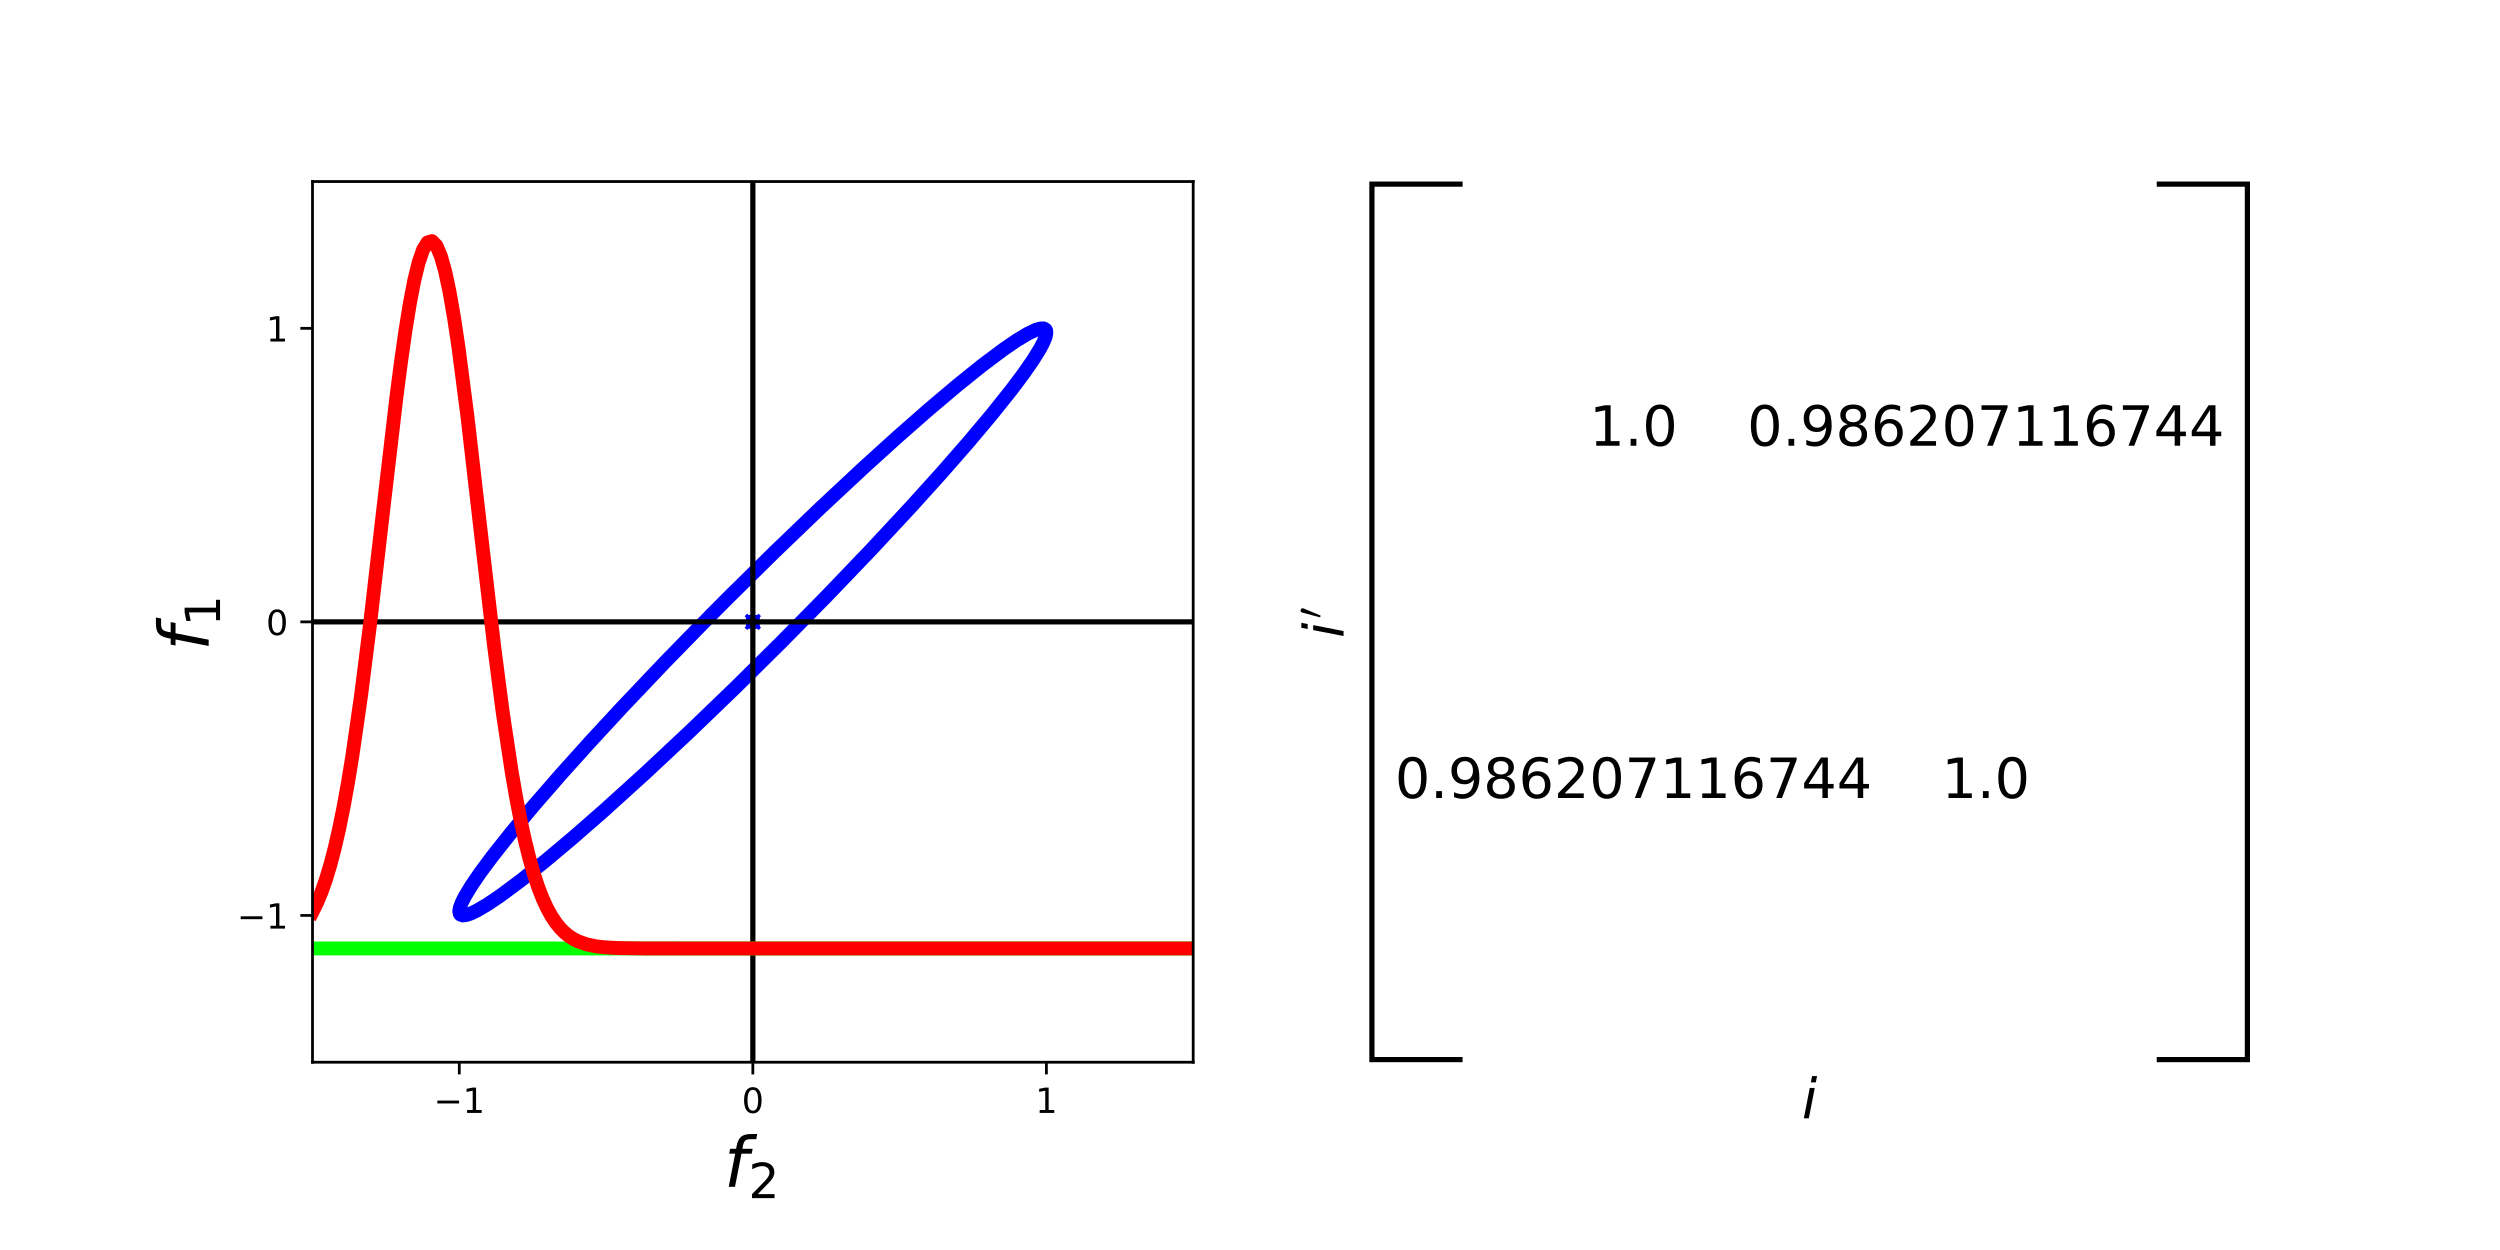
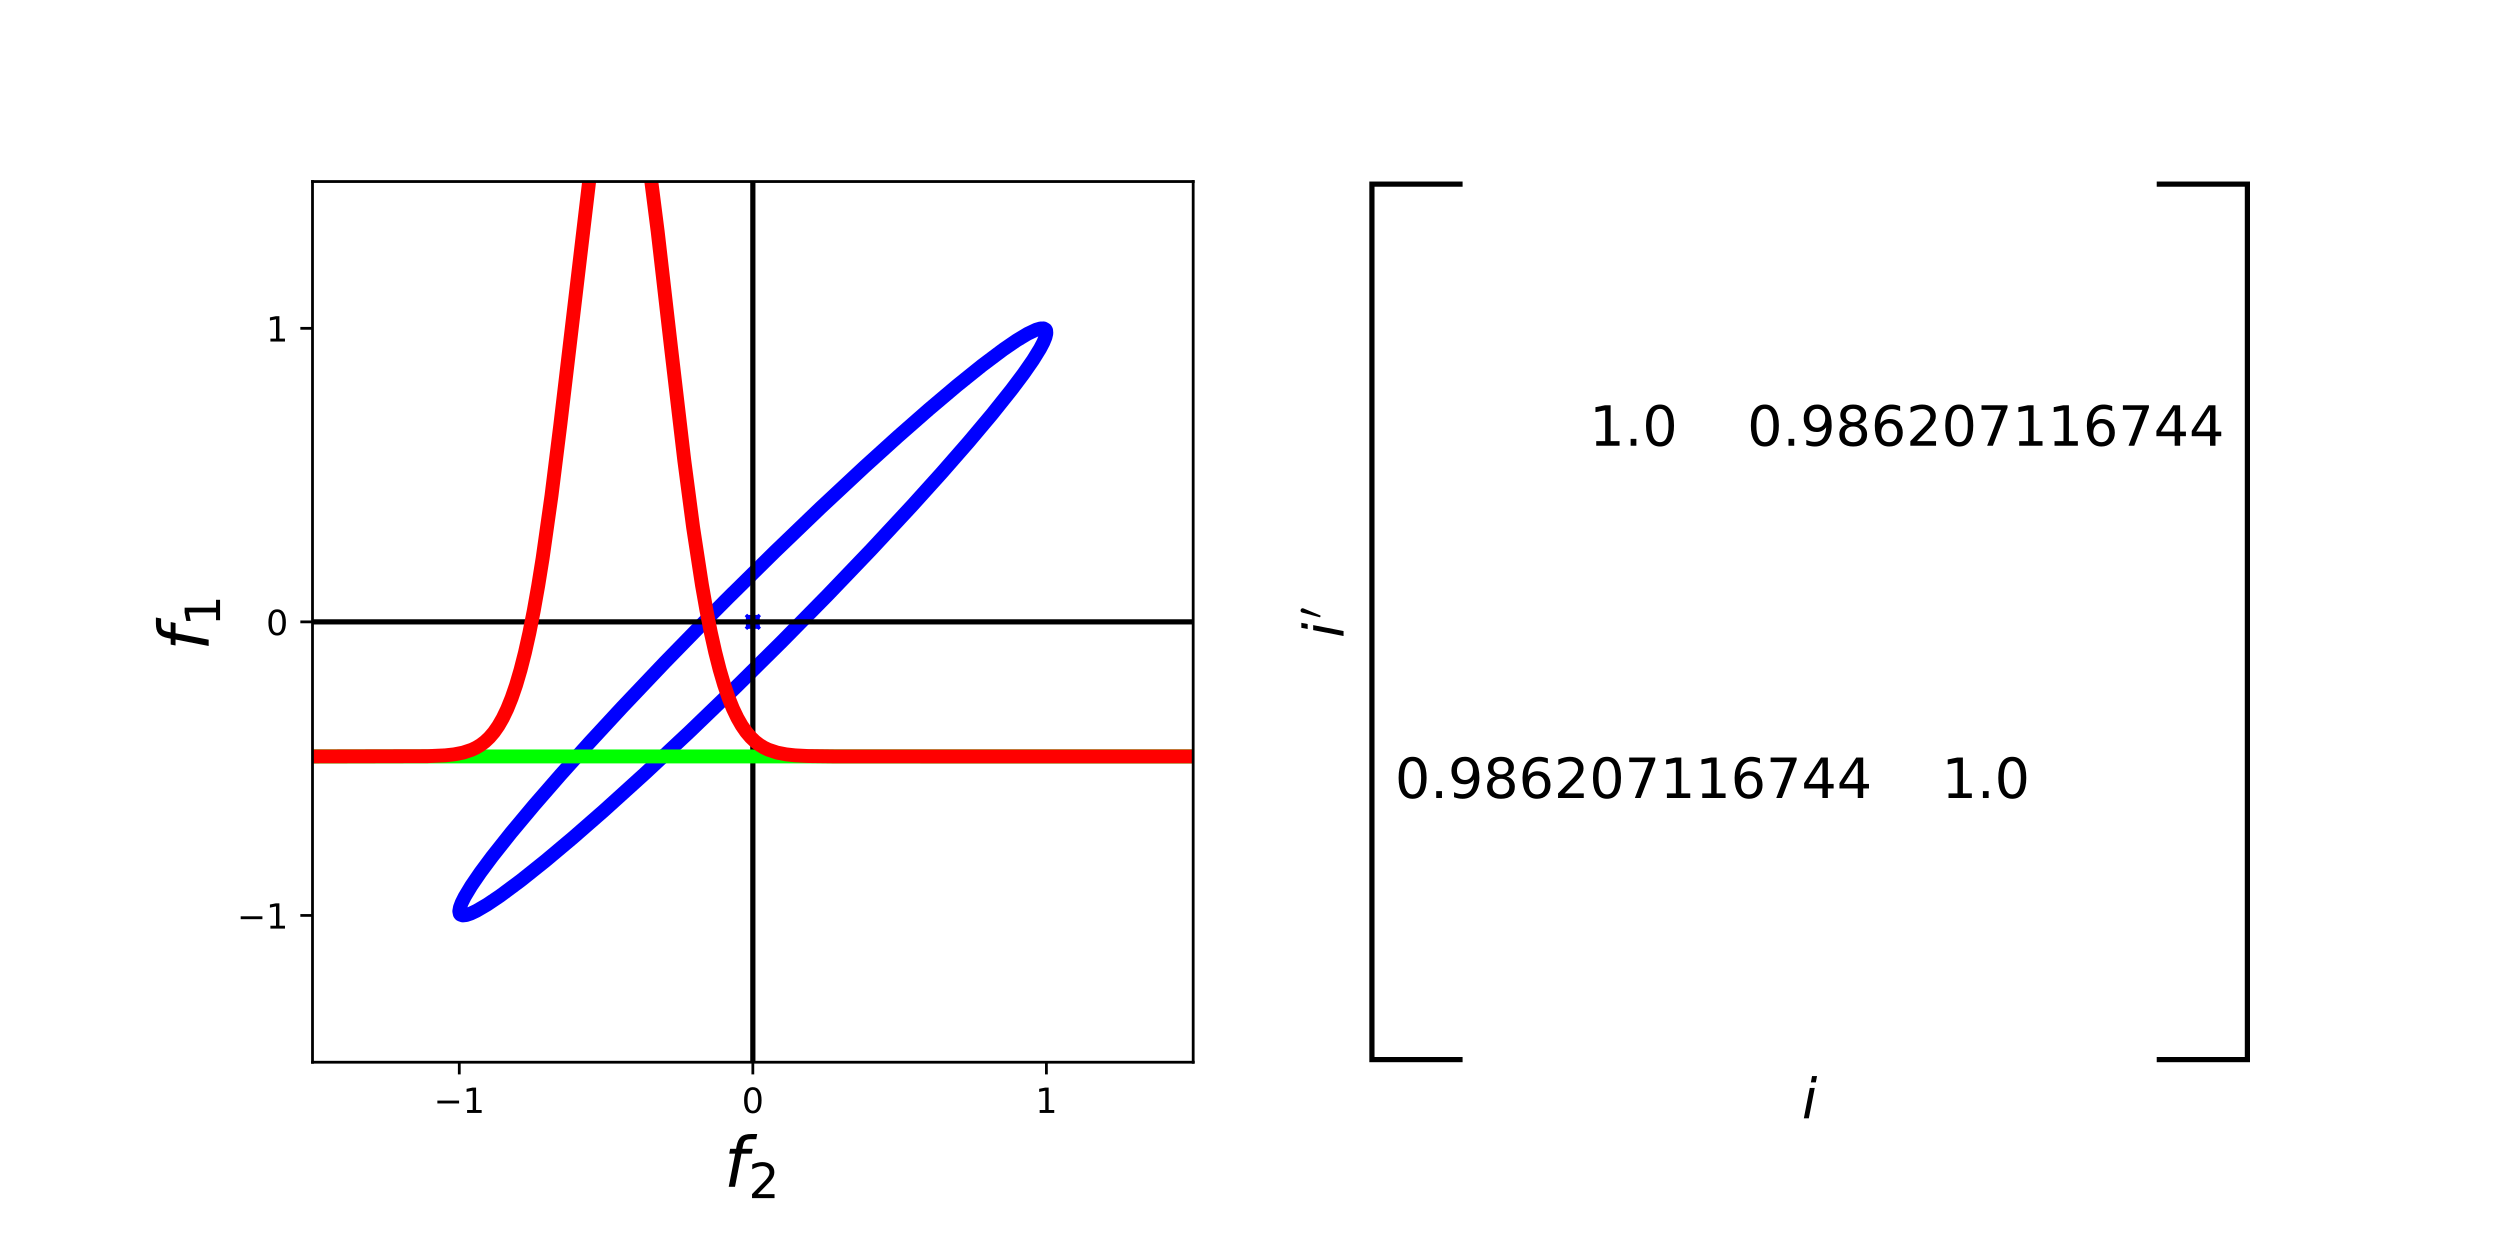
<svg xmlns="http://www.w3.org/2000/svg" xmlns:xlink="http://www.w3.org/1999/xlink" height="360pt" version="1.1" viewBox="0 0 720 360" width="720pt">
  <defs>
    <style type="text/css">
*{stroke-linecap:butt;stroke-linejoin:round;}
  </style>
  </defs>
  <g id="figure_1">
    <g id="patch_1">
      <path d="M 0 360  L 720 360  L 720 0  L 0 0  z " style="fill:none;" />
    </g>
    <g id="axes_1">
      <g id="patch_2">
        <path d="M 90 305.918  L 343.636 305.918  L 343.636 52.282  L 90 52.282  z " style="fill:none;" />
      </g>
      <g id="matplotlib.axis_1">
        <g id="xtick_1">
          <g id="line2d_1">
            <defs>
-               <path d="M 0 0  L 0 3.5  " id="mac0e3c813d" style="stroke:#000000;stroke-width:0.8;" />
-             </defs>
-             <g>
-               <use style="stroke:#000000;stroke-width:0.8;" x="132.273" xlink:href="#mac0e3c813d" y="305.918" />
+               <path d="M 0 0  L 0 3.5  " id="m27f17249e1" style="stroke:#000000;stroke-width:0.8;" />
+             </defs>
+             <g>
+               <use style="stroke:#000000;stroke-width:0.8;" x="132.273" xlink:href="#m27f17249e1" y="305.918" />
            </g>
          </g>
          <g id="text_1">
            <defs>
              <path d="M 10.594 35.5  L 73.188 35.5  L 73.188 27.203  L 10.594 27.203  z " id="DejaVuSans-2212" />
              <path d="M 12.406 8.297  L 28.516 8.297  L 28.516 63.922  L 10.984 60.406  L 10.984 69.391  L 28.422 72.906  L 38.281 72.906  L 38.281 8.297  L 54.391 8.297  L 54.391 0  L 12.406 0  z " id="DejaVuSans-31" />
            </defs>
            <g transform="translate(124.9016 320.5166)scale(0.1 -0.1)">
              <use xlink:href="#DejaVuSans-2212" />
              <use x="83.789" xlink:href="#DejaVuSans-31" />
            </g>
          </g>
        </g>
        <g id="xtick_2">
          <g id="line2d_2">
            <g>
-               <use style="stroke:#000000;stroke-width:0.8;" x="216.818" xlink:href="#mac0e3c813d" y="305.918" />
+               <use style="stroke:#000000;stroke-width:0.8;" x="216.818" xlink:href="#m27f17249e1" y="305.918" />
            </g>
          </g>
          <g id="text_2">
            <defs>
              <path d="M 31.781 66.406  Q 24.172 66.406 20.328 58.906  Q 16.5 51.422 16.5 36.375  Q 16.5 21.391 20.328 13.891  Q 24.172 6.391 31.781 6.391  Q 39.453 6.391 43.281 13.891  Q 47.125 21.391 47.125 36.375  Q 47.125 51.422 43.281 58.906  Q 39.453 66.406 31.781 66.406  z M 31.781 74.219  Q 44.047 74.219 50.516 64.516  Q 56.984 54.828 56.984 36.375  Q 56.984 17.969 50.516 8.266  Q 44.047 -1.422 31.781 -1.422  Q 19.531 -1.422 13.062 8.266  Q 6.594 17.969 6.594 36.375  Q 6.594 54.828 13.062 64.516  Q 19.531 74.219 31.781 74.219  z " id="DejaVuSans-30" />
            </defs>
            <g transform="translate(213.6369 320.5166)scale(0.1 -0.1)">
              <use xlink:href="#DejaVuSans-30" />
            </g>
          </g>
        </g>
        <g id="xtick_3">
          <g id="line2d_3">
            <g>
-               <use style="stroke:#000000;stroke-width:0.8;" x="301.364" xlink:href="#mac0e3c813d" y="305.918" />
+               <use style="stroke:#000000;stroke-width:0.8;" x="301.364" xlink:href="#m27f17249e1" y="305.918" />
            </g>
          </g>
          <g id="text_3">
            <g transform="translate(298.1824 320.5166)scale(0.1 -0.1)">
              <use xlink:href="#DejaVuSans-31" />
            </g>
          </g>
        </g>
        <g id="text_4">
          <defs>
            <path d="M 47.797 75.984  L 46.391 68.5  L 37.797 68.5  Q 32.906 68.5 30.688 66.578  Q 28.469 64.656 27.391 59.516  L 26.422 54.688  L 41.219 54.688  L 39.891 47.703  L 25.094 47.703  L 15.828 0  L 6.781 0  L 16.109 47.703  L 7.516 47.703  L 8.797 54.688  L 17.391 54.688  L 18.109 58.5  Q 19.969 68.172 24.625 72.078  Q 29.297 75.984 39.312 75.984  z " id="DejaVuSans-Oblique-66" />
            <path d="M 19.188 8.297  L 53.609 8.297  L 53.609 0  L 7.328 0  L 7.328 8.297  Q 12.938 14.109 22.625 23.891  Q 32.328 33.688 34.812 36.531  Q 39.547 41.844 41.422 45.531  Q 43.312 49.219 43.312 52.781  Q 43.312 58.594 39.234 62.25  Q 35.156 65.922 28.609 65.922  Q 23.969 65.922 18.812 64.312  Q 13.672 62.703 7.812 59.422  L 7.812 69.391  Q 13.766 71.781 18.938 73  Q 24.125 74.219 28.422 74.219  Q 39.75 74.219 46.484 68.547  Q 53.219 62.891 53.219 53.422  Q 53.219 48.922 51.531 44.891  Q 49.859 40.875 45.406 35.406  Q 44.188 33.984 37.641 27.219  Q 31.109 20.453 19.188 8.297  z " id="DejaVuSans-32" />
          </defs>
          <g transform="translate(208.5182 341.7932)scale(0.2 -0.2)">
            <use transform="translate(0 0.015625)" xlink:href="#DejaVuSans-Oblique-66" />
            <use transform="translate(35.20508 -16.39062)scale(0.7)" xlink:href="#DejaVuSans-32" />
          </g>
        </g>
      </g>
      <g id="matplotlib.axis_2">
        <g id="ytick_1">
          <g id="line2d_4">
            <defs>
-               <path d="M 0 0  L -3.5 0  " id="m22f14b26d0" style="stroke:#000000;stroke-width:0.8;" />
-             </defs>
-             <g>
-               <use style="stroke:#000000;stroke-width:0.8;" x="90" xlink:href="#m22f14b26d0" y="263.645" />
+               <path d="M 0 0  L -3.5 0  " id="m08bdff8c50" style="stroke:#000000;stroke-width:0.8;" />
+             </defs>
+             <g>
+               <use style="stroke:#000000;stroke-width:0.8;" x="90" xlink:href="#m08bdff8c50" y="263.645" />
            </g>
          </g>
          <g id="text_5">
            <g transform="translate(68.25781 267.4447)scale(0.1 -0.1)">
              <use xlink:href="#DejaVuSans-2212" />
              <use x="83.789" xlink:href="#DejaVuSans-31" />
            </g>
          </g>
        </g>
        <g id="ytick_2">
          <g id="line2d_5">
            <g>
-               <use style="stroke:#000000;stroke-width:0.8;" x="90" xlink:href="#m22f14b26d0" y="179.1" />
+               <use style="stroke:#000000;stroke-width:0.8;" x="90" xlink:href="#m08bdff8c50" y="179.1" />
            </g>
          </g>
          <g id="text_6">
            <g transform="translate(76.6375 182.8992)scale(0.1 -0.1)">
              <use xlink:href="#DejaVuSans-30" />
            </g>
          </g>
        </g>
        <g id="ytick_3">
          <g id="line2d_6">
            <g>
-               <use style="stroke:#000000;stroke-width:0.8;" x="90" xlink:href="#m22f14b26d0" y="94.555" />
+               <use style="stroke:#000000;stroke-width:0.8;" x="90" xlink:href="#m08bdff8c50" y="94.555" />
            </g>
          </g>
          <g id="text_7">
            <g transform="translate(76.6375 98.35376)scale(0.1 -0.1)">
              <use xlink:href="#DejaVuSans-31" />
            </g>
          </g>
        </g>
        <g id="text_8">
          <g transform="translate(60.09844 187.4)rotate(-90)scale(0.2 -0.2)">
            <use transform="translate(0 0.015625)" xlink:href="#DejaVuSans-Oblique-66" />
            <use transform="translate(35.20508 -16.39062)scale(0.7)" xlink:href="#DejaVuSans-31" />
          </g>
        </g>
      </g>
      <g id="line2d_7">
-         <path clip-path="url(#pf44a2ef2fc)" d="M 209.797 172.079  L 223.13 158.92  L 236.306 146.264  L 248.998 134.424  L 258.589 125.739  L 267.515 117.903  L 275.634 111.043  L 282.816 105.267  L 288.946 100.667  L 292.794 98.033  L 295.962 96.126  L 298.419 94.964  L 299.652 94.607  L 300.555 94.587  L 301.124 94.905  L 301.283 95.189  L 301.348 96.009  L 301.075 97.16  L 300.467 98.638  L 299.525 100.436  L 297.496 103.719  L 294.744 107.678  L 291.292 112.277  L 285.659 119.333  L 278.928 127.341  L 271.208 136.174  L 262.622 145.69  L 250.88 158.316  L 238.291 171.458  L 225.168 184.79  L 211.838 197.981  L 198.631 210.702  L 185.877 222.637  L 173.892 233.49  L 165.059 241.21  L 157.051 247.94  L 149.995 253.574  L 144.003 258.022  L 140.266 260.536  L 137.215 262.319  L 135.576 263.095  L 134.262 263.535  L 133.276 263.639  L 132.623 263.406  L 132.422 263.164  L 132.273 262.427  L 132.461 261.359  L 132.986 259.962  L 133.845 258.243  L 135.751 255.076  L 138.385 251.228  L 141.721 246.733  L 147.212 239.804  L 153.811 231.908  L 161.413 223.171  L 169.898 213.732  L 179.131 203.741  L 191.498 190.72  L 204.494 177.41  L 209.797 172.079  L 209.797 172.079  " style="fill:none;stroke:#0000ff;stroke-linecap:square;stroke-width:4;" />
+         <path clip-path="url(#p7db61c8829)" d="M 209.797 172.079  L 223.13 158.92  L 236.306 146.264  L 248.998 134.424  L 258.589 125.739  L 267.515 117.903  L 275.634 111.043  L 282.816 105.267  L 288.946 100.667  L 292.794 98.033  L 295.962 96.126  L 298.419 94.964  L 299.652 94.607  L 300.555 94.587  L 301.124 94.905  L 301.283 95.189  L 301.348 96.009  L 301.075 97.16  L 300.467 98.638  L 299.525 100.436  L 297.496 103.719  L 294.744 107.678  L 291.292 112.277  L 285.659 119.333  L 278.928 127.341  L 271.208 136.174  L 262.622 145.69  L 250.88 158.316  L 238.291 171.458  L 225.168 184.79  L 211.838 197.981  L 198.631 210.702  L 185.877 222.637  L 173.892 233.49  L 165.059 241.21  L 157.051 247.94  L 149.995 253.574  L 144.003 258.022  L 140.266 260.536  L 137.215 262.319  L 135.576 263.095  L 134.262 263.535  L 133.276 263.639  L 132.623 263.406  L 132.422 263.164  L 132.273 262.427  L 132.461 261.359  L 132.986 259.962  L 133.845 258.243  L 135.751 255.076  L 138.385 251.228  L 141.721 246.733  L 147.212 239.804  L 153.811 231.908  L 161.413 223.171  L 169.898 213.732  L 179.131 203.741  L 191.498 190.72  L 204.494 177.41  L 209.797 172.079  L 209.797 172.079  " style="fill:none;stroke:#0000ff;stroke-linecap:square;stroke-width:4;" />
      </g>
      <g id="line2d_8">
-         <path clip-path="url(#pf44a2ef2fc)" d="M 216.818 179.1  " style="fill:none;stroke:#0000ff;stroke-linecap:square;stroke-width:4;" />
+         <path clip-path="url(#p7db61c8829)" d="M 216.818 179.1  " style="fill:none;stroke:#0000ff;stroke-linecap:square;stroke-width:4;" />
        <defs>
-           <path d="M -2 2  L 2 -2  M -2 -2  L 2 2  " id="mbee4792f24" style="stroke:#0000ff;" />
+           <path d="M -2 2  L 2 -2  M -2 -2  L 2 2  " id="ma912274147" style="stroke:#0000ff;" />
        </defs>
-         <g clip-path="url(#pf44a2ef2fc)">
-           <use style="fill:#0000ff;stroke:#0000ff;" x="216.818" xlink:href="#mbee4792f24" y="179.1" />
+         <g clip-path="url(#p7db61c8829)">
+           <use style="fill:#0000ff;stroke:#0000ff;" x="216.818" xlink:href="#ma912274147" y="179.1" />
        </g>
      </g>
      <g id="line2d_9">
-         <path clip-path="url(#pf44a2ef2fc)" d="M 90 179.1  L 343.636 179.1  " style="fill:none;stroke:#000000;stroke-linecap:square;stroke-width:1.5;" />
+         <path clip-path="url(#p7db61c8829)" d="M 90 179.1  L 343.636 179.1  " style="fill:none;stroke:#000000;stroke-linecap:square;stroke-width:1.5;" />
      </g>
      <g id="line2d_10">
-         <path clip-path="url(#pf44a2ef2fc)" d="M 216.818 305.918  L 216.818 52.282  " style="fill:none;stroke:#000000;stroke-linecap:square;stroke-width:1.5;" />
+         <path clip-path="url(#p7db61c8829)" d="M 216.818 305.918  L 216.818 52.282  " style="fill:none;stroke:#000000;stroke-linecap:square;stroke-width:1.5;" />
      </g>
      <g id="line2d_11">
-         <path clip-path="url(#pf44a2ef2fc)" d="M 90 273.162  L 343.636 273.162  " style="fill:none;stroke:#00ff00;stroke-linecap:square;stroke-width:4;" />
+         <path clip-path="url(#p7db61c8829)" d="M 90 217.854  L 343.636 217.854  " style="fill:none;stroke:#00ff00;stroke-linecap:square;stroke-width:4;" />
      </g>
      <g id="line2d_12">
-         <path clip-path="url(#pf44a2ef2fc)" d="M 90 262.613  L 91.275 260.049  L 92.549 256.998  L 93.824 253.402  L 95.098 249.204  L 96.373 244.355  L 97.647 238.811  L 98.922 232.538  L 100.196 225.517  L 101.471 217.744  L 104.02 200.028  L 106.569 179.8  L 110.393 146.623  L 114.217 113.993  L 115.491 104.172  L 116.766 95.226  L 118.04 87.354  L 119.315 80.738  L 120.589 75.532  L 121.864 71.862  L 123.138 69.818  L 124.413 69.45  L 125.688 70.767  L 126.962 73.737  L 128.237 78.287  L 129.511 84.307  L 130.786 91.652  L 132.06 100.153  L 134.609 119.843  L 138.433 152.972  L 142.257 185.721  L 144.806 205.305  L 147.355 222.221  L 148.63 229.571  L 149.904 236.168  L 151.179 242.027  L 152.453 247.174  L 153.728 251.649  L 155.002 255.501  L 156.277 258.783  L 157.551 261.552  L 158.826 263.865  L 160.101 265.779  L 161.375 267.347  L 162.65 268.62  L 163.924 269.644  L 165.199 270.459  L 166.473 271.103  L 169.022 271.996  L 171.571 272.523  L 174.121 272.824  L 177.944 273.039  L 185.592 273.149  L 221.279 273.162  L 343.636 273.162  L 343.636 273.162  " style="fill:none;stroke:#ff0000;stroke-linecap:square;stroke-width:4;" />
+         <path clip-path="url(#p7db61c8829)" d="M 90 217.854  L 123.138 217.775  L 128.237 217.54  L 130.786 217.259  L 133.335 216.764  L 135.884 215.922  L 137.159 215.314  L 138.433 214.541  L 139.708 213.569  L 140.982 212.358  L 142.257 210.862  L 143.531 209.033  L 144.806 206.818  L 146.08 204.159  L 147.355 201.001  L 148.63 197.287  L 149.904 192.96  L 151.179 187.972  L 152.453 182.282  L 153.728 175.857  L 155.002 168.682  L 156.277 160.756  L 158.826 142.759  L 161.375 122.313  L 170.297 46.958  L 171.571 38.217  L 172.846 30.587  L 174.121 24.247  L 175.395 19.346  L 176.67 16.002  L 177.944 14.297  L 179.219 14.274  L 180.493 15.933  L 181.768 19.233  L 183.042 24.093  L 184.317 30.396  L 185.592 37.992  L 186.866 46.706  L 189.415 66.697  L 193.239 99.96  L 197.063 132.518  L 199.612 151.854  L 202.161 168.475  L 203.435 175.671  L 204.71 182.116  L 205.984 187.826  L 207.259 192.832  L 208.534 197.176  L 209.808 200.907  L 211.083 204.08  L 212.357 206.751  L 213.632 208.978  L 214.906 210.817  L 216.181 212.321  L 217.455 213.539  L 218.73 214.517  L 220.005 215.295  L 221.279 215.907  L 223.828 216.755  L 226.377 217.254  L 228.926 217.537  L 232.75 217.74  L 240.397 217.842  L 279.909 217.854  L 343.636 217.854  L 343.636 217.854  " style="fill:none;stroke:#ff0000;stroke-linecap:square;stroke-width:4;" />
      </g>
      <g id="patch_3">
        <path d="M 90 305.918  L 90 52.282  " style="fill:none;stroke:#000000;stroke-linecap:square;stroke-linejoin:miter;stroke-width:0.8;" />
      </g>
      <g id="patch_4">
        <path d="M 343.636 305.918  L 343.636 52.282  " style="fill:none;stroke:#000000;stroke-linecap:square;stroke-linejoin:miter;stroke-width:0.8;" />
      </g>
      <g id="patch_5">
        <path d="M 90 305.918  L 343.636 305.918  " style="fill:none;stroke:#000000;stroke-linecap:square;stroke-linejoin:miter;stroke-width:0.8;" />
      </g>
      <g id="patch_6">
        <path d="M 90 52.282  L 343.636 52.282  " style="fill:none;stroke:#000000;stroke-linecap:square;stroke-linejoin:miter;stroke-width:0.8;" />
      </g>
    </g>
    <g id="axes_2">
      <g id="matplotlib.axis_3">
        <g id="text_9">
          <defs>
            <path d="M 18.312 75.984  L 27.297 75.984  L 25.094 64.594  L 16.109 64.594  z M 14.203 54.688  L 23.188 54.688  L 12.5 0  L 3.516 0  z " id="DejaVuSans-Oblique-69" />
          </defs>
          <g transform="translate(518.9418 322.0757)scale(0.16 -0.16)">
            <use transform="translate(0 0.015625)" xlink:href="#DejaVuSans-Oblique-69" />
          </g>
        </g>
      </g>
      <g id="matplotlib.axis_4">
        <g id="text_10">
          <defs>
            <path d="M 3.516 5.422  Q 2.875 5.609 2.875 6.391  L 15.094 51.812  Q 15.672 53.656 17.078 54.781  Q 18.5 55.906 20.312 55.906  Q 22.656 55.906 24.438 54.359  Q 26.219 52.828 26.219 50.484  Q 26.219 49.469 25.688 48.188  L 7.625 4.984  Q 7.281 4.297 6.688 4.297  Q 6.156 4.297 5 4.781  Q 3.859 5.281 3.516 5.422  z " id="Cmsy10-30" />
          </defs>
          <g transform="translate(387.0361 183.74)rotate(-90)scale(0.16 -0.16)">
            <use transform="translate(0 0.584375)" xlink:href="#DejaVuSans-Oblique-69" />
            <use transform="translate(35.23091 38.86563)scale(0.7)" xlink:href="#Cmsy10-30" />
          </g>
        </g>
      </g>
      <g id="line2d_13">
-         <path clip-path="url(#pc690e41b00)" d="M 419.727 52.282  L 394.364 52.282  L 394.364 305.918  L 419.727 305.918  " style="fill:none;stroke:#000000;stroke-linecap:square;stroke-width:3;" />
+         <path clip-path="url(#p89f3c88f97)" d="M 419.727 52.282  L 394.364 52.282  L 394.364 305.918  L 419.727 305.918  " style="fill:none;stroke:#000000;stroke-linecap:square;stroke-width:3;" />
      </g>
      <g id="line2d_14">
-         <path clip-path="url(#pc690e41b00)" d="M 622.636 52.282  L 648 52.282  L 648 305.918  L 622.636 305.918  " style="fill:none;stroke:#000000;stroke-linecap:square;stroke-width:3;" />
+         <path clip-path="url(#p89f3c88f97)" d="M 622.636 52.282  L 648 52.282  L 648 305.918  L 622.636 305.918  " style="fill:none;stroke:#000000;stroke-linecap:square;stroke-width:3;" />
      </g>
      <g id="text_11">
        <defs>
          <path d="M 10.688 12.406  L 21 12.406  L 21 0  L 10.688 0  z " id="DejaVuSans-2e" />
        </defs>
        <g transform="translate(457.732 128.3727)scale(0.16 -0.16)">
          <use xlink:href="#DejaVuSans-31" />
          <use x="63.623" xlink:href="#DejaVuSans-2e" />
          <use x="95.41" xlink:href="#DejaVuSans-30" />
        </g>
      </g>
      <g id="text_12">
        <defs>
          <path d="M 10.984 1.516  L 10.984 10.5  Q 14.703 8.734 18.5 7.812  Q 22.312 6.891 25.984 6.891  Q 35.75 6.891 40.891 13.453  Q 46.047 20.016 46.781 33.406  Q 43.953 29.203 39.594 26.953  Q 35.25 24.703 29.984 24.703  Q 19.047 24.703 12.672 31.312  Q 6.297 37.938 6.297 49.422  Q 6.297 60.641 12.938 67.422  Q 19.578 74.219 30.609 74.219  Q 43.266 74.219 49.922 64.516  Q 56.594 54.828 56.594 36.375  Q 56.594 19.141 48.406 8.859  Q 40.234 -1.422 26.422 -1.422  Q 22.703 -1.422 18.891 -0.688  Q 15.094 0.047 10.984 1.516  z M 30.609 32.422  Q 37.25 32.422 41.125 36.953  Q 45.016 41.5 45.016 49.422  Q 45.016 57.281 41.125 61.844  Q 37.25 66.406 30.609 66.406  Q 23.969 66.406 20.094 61.844  Q 16.219 57.281 16.219 49.422  Q 16.219 41.5 20.094 36.953  Q 23.969 32.422 30.609 32.422  z " id="DejaVuSans-39" />
          <path d="M 31.781 34.625  Q 24.75 34.625 20.719 30.859  Q 16.703 27.094 16.703 20.516  Q 16.703 13.922 20.719 10.156  Q 24.75 6.391 31.781 6.391  Q 38.812 6.391 42.859 10.172  Q 46.922 13.969 46.922 20.516  Q 46.922 27.094 42.891 30.859  Q 38.875 34.625 31.781 34.625  z M 21.922 38.812  Q 15.578 40.375 12.031 44.719  Q 8.5 49.078 8.5 55.328  Q 8.5 64.062 14.719 69.141  Q 20.953 74.219 31.781 74.219  Q 42.672 74.219 48.875 69.141  Q 55.078 64.062 55.078 55.328  Q 55.078 49.078 51.531 44.719  Q 48 40.375 41.703 38.812  Q 48.828 37.156 52.797 32.312  Q 56.781 27.484 56.781 20.516  Q 56.781 9.906 50.312 4.234  Q 43.844 -1.422 31.781 -1.422  Q 19.734 -1.422 13.25 4.234  Q 6.781 9.906 6.781 20.516  Q 6.781 27.484 10.781 32.312  Q 14.797 37.156 21.922 38.812  z M 18.312 54.391  Q 18.312 48.734 21.844 45.562  Q 25.391 42.391 31.781 42.391  Q 38.141 42.391 41.719 45.562  Q 45.312 48.734 45.312 54.391  Q 45.312 60.062 41.719 63.234  Q 38.141 66.406 31.781 66.406  Q 25.391 66.406 21.844 63.234  Q 18.312 60.062 18.312 54.391  z " id="DejaVuSans-38" />
          <path d="M 33.016 40.375  Q 26.375 40.375 22.484 35.828  Q 18.609 31.297 18.609 23.391  Q 18.609 15.531 22.484 10.953  Q 26.375 6.391 33.016 6.391  Q 39.656 6.391 43.531 10.953  Q 47.406 15.531 47.406 23.391  Q 47.406 31.297 43.531 35.828  Q 39.656 40.375 33.016 40.375  z M 52.594 71.297  L 52.594 62.312  Q 48.875 64.062 45.094 64.984  Q 41.312 65.922 37.594 65.922  Q 27.828 65.922 22.672 59.328  Q 17.531 52.734 16.797 39.406  Q 19.672 43.656 24.016 45.922  Q 28.375 48.188 33.594 48.188  Q 44.578 48.188 50.953 41.516  Q 57.328 34.859 57.328 23.391  Q 57.328 12.156 50.688 5.359  Q 44.047 -1.422 33.016 -1.422  Q 20.359 -1.422 13.672 8.266  Q 6.984 17.969 6.984 36.375  Q 6.984 53.656 15.188 63.938  Q 23.391 74.219 37.203 74.219  Q 40.922 74.219 44.703 73.484  Q 48.484 72.75 52.594 71.297  z " id="DejaVuSans-36" />
          <path d="M 8.203 72.906  L 55.078 72.906  L 55.078 68.703  L 28.609 0  L 18.312 0  L 43.219 64.594  L 8.203 64.594  z " id="DejaVuSans-37" />
          <path d="M 37.797 64.312  L 12.891 25.391  L 37.797 25.391  z M 35.203 72.906  L 47.609 72.906  L 47.609 25.391  L 58.016 25.391  L 58.016 17.188  L 47.609 17.188  L 47.609 0  L 37.797 0  L 37.797 17.188  L 4.891 17.188  L 4.891 26.703  z " id="DejaVuSans-34" />
        </defs>
        <g transform="translate(503.1966 128.3727)scale(0.16 -0.16)">
          <use xlink:href="#DejaVuSans-30" />
          <use x="63.623" xlink:href="#DejaVuSans-2e" />
          <use x="95.41" xlink:href="#DejaVuSans-39" />
          <use x="159.033" xlink:href="#DejaVuSans-38" />
          <use x="222.656" xlink:href="#DejaVuSans-36" />
          <use x="286.279" xlink:href="#DejaVuSans-32" />
          <use x="349.902" xlink:href="#DejaVuSans-30" />
          <use x="413.525" xlink:href="#DejaVuSans-37" />
          <use x="477.148" xlink:href="#DejaVuSans-31" />
          <use x="540.771" xlink:href="#DejaVuSans-31" />
          <use x="604.395" xlink:href="#DejaVuSans-36" />
          <use x="668.018" xlink:href="#DejaVuSans-37" />
          <use x="731.641" xlink:href="#DejaVuSans-34" />
          <use x="795.264" xlink:href="#DejaVuSans-34" />
        </g>
      </g>
      <g id="text_13">
        <g transform="translate(401.742 229.8273)scale(0.16 -0.16)">
          <use xlink:href="#DejaVuSans-30" />
          <use x="63.623" xlink:href="#DejaVuSans-2e" />
          <use x="95.41" xlink:href="#DejaVuSans-39" />
          <use x="159.033" xlink:href="#DejaVuSans-38" />
          <use x="222.656" xlink:href="#DejaVuSans-36" />
          <use x="286.279" xlink:href="#DejaVuSans-32" />
          <use x="349.902" xlink:href="#DejaVuSans-30" />
          <use x="413.525" xlink:href="#DejaVuSans-37" />
          <use x="477.148" xlink:href="#DejaVuSans-31" />
          <use x="540.771" xlink:href="#DejaVuSans-31" />
          <use x="604.395" xlink:href="#DejaVuSans-36" />
          <use x="668.018" xlink:href="#DejaVuSans-37" />
          <use x="731.641" xlink:href="#DejaVuSans-34" />
          <use x="795.264" xlink:href="#DejaVuSans-34" />
        </g>
      </g>
      <g id="text_14">
        <g transform="translate(559.1866 229.8273)scale(0.16 -0.16)">
          <use xlink:href="#DejaVuSans-31" />
          <use x="63.623" xlink:href="#DejaVuSans-2e" />
          <use x="95.41" xlink:href="#DejaVuSans-30" />
        </g>
      </g>
    </g>
  </g>
  <defs>
-     <clipPath id="pf44a2ef2fc">
+     <clipPath id="p7db61c8829">
      <rect height="253.636" width="253.636" x="90" y="52.282" />
    </clipPath>
-     <clipPath id="pc690e41b00">
+     <clipPath id="p89f3c88f97">
      <rect height="253.636" width="253.636" x="394.364" y="52.282" />
    </clipPath>
  </defs>
</svg>
